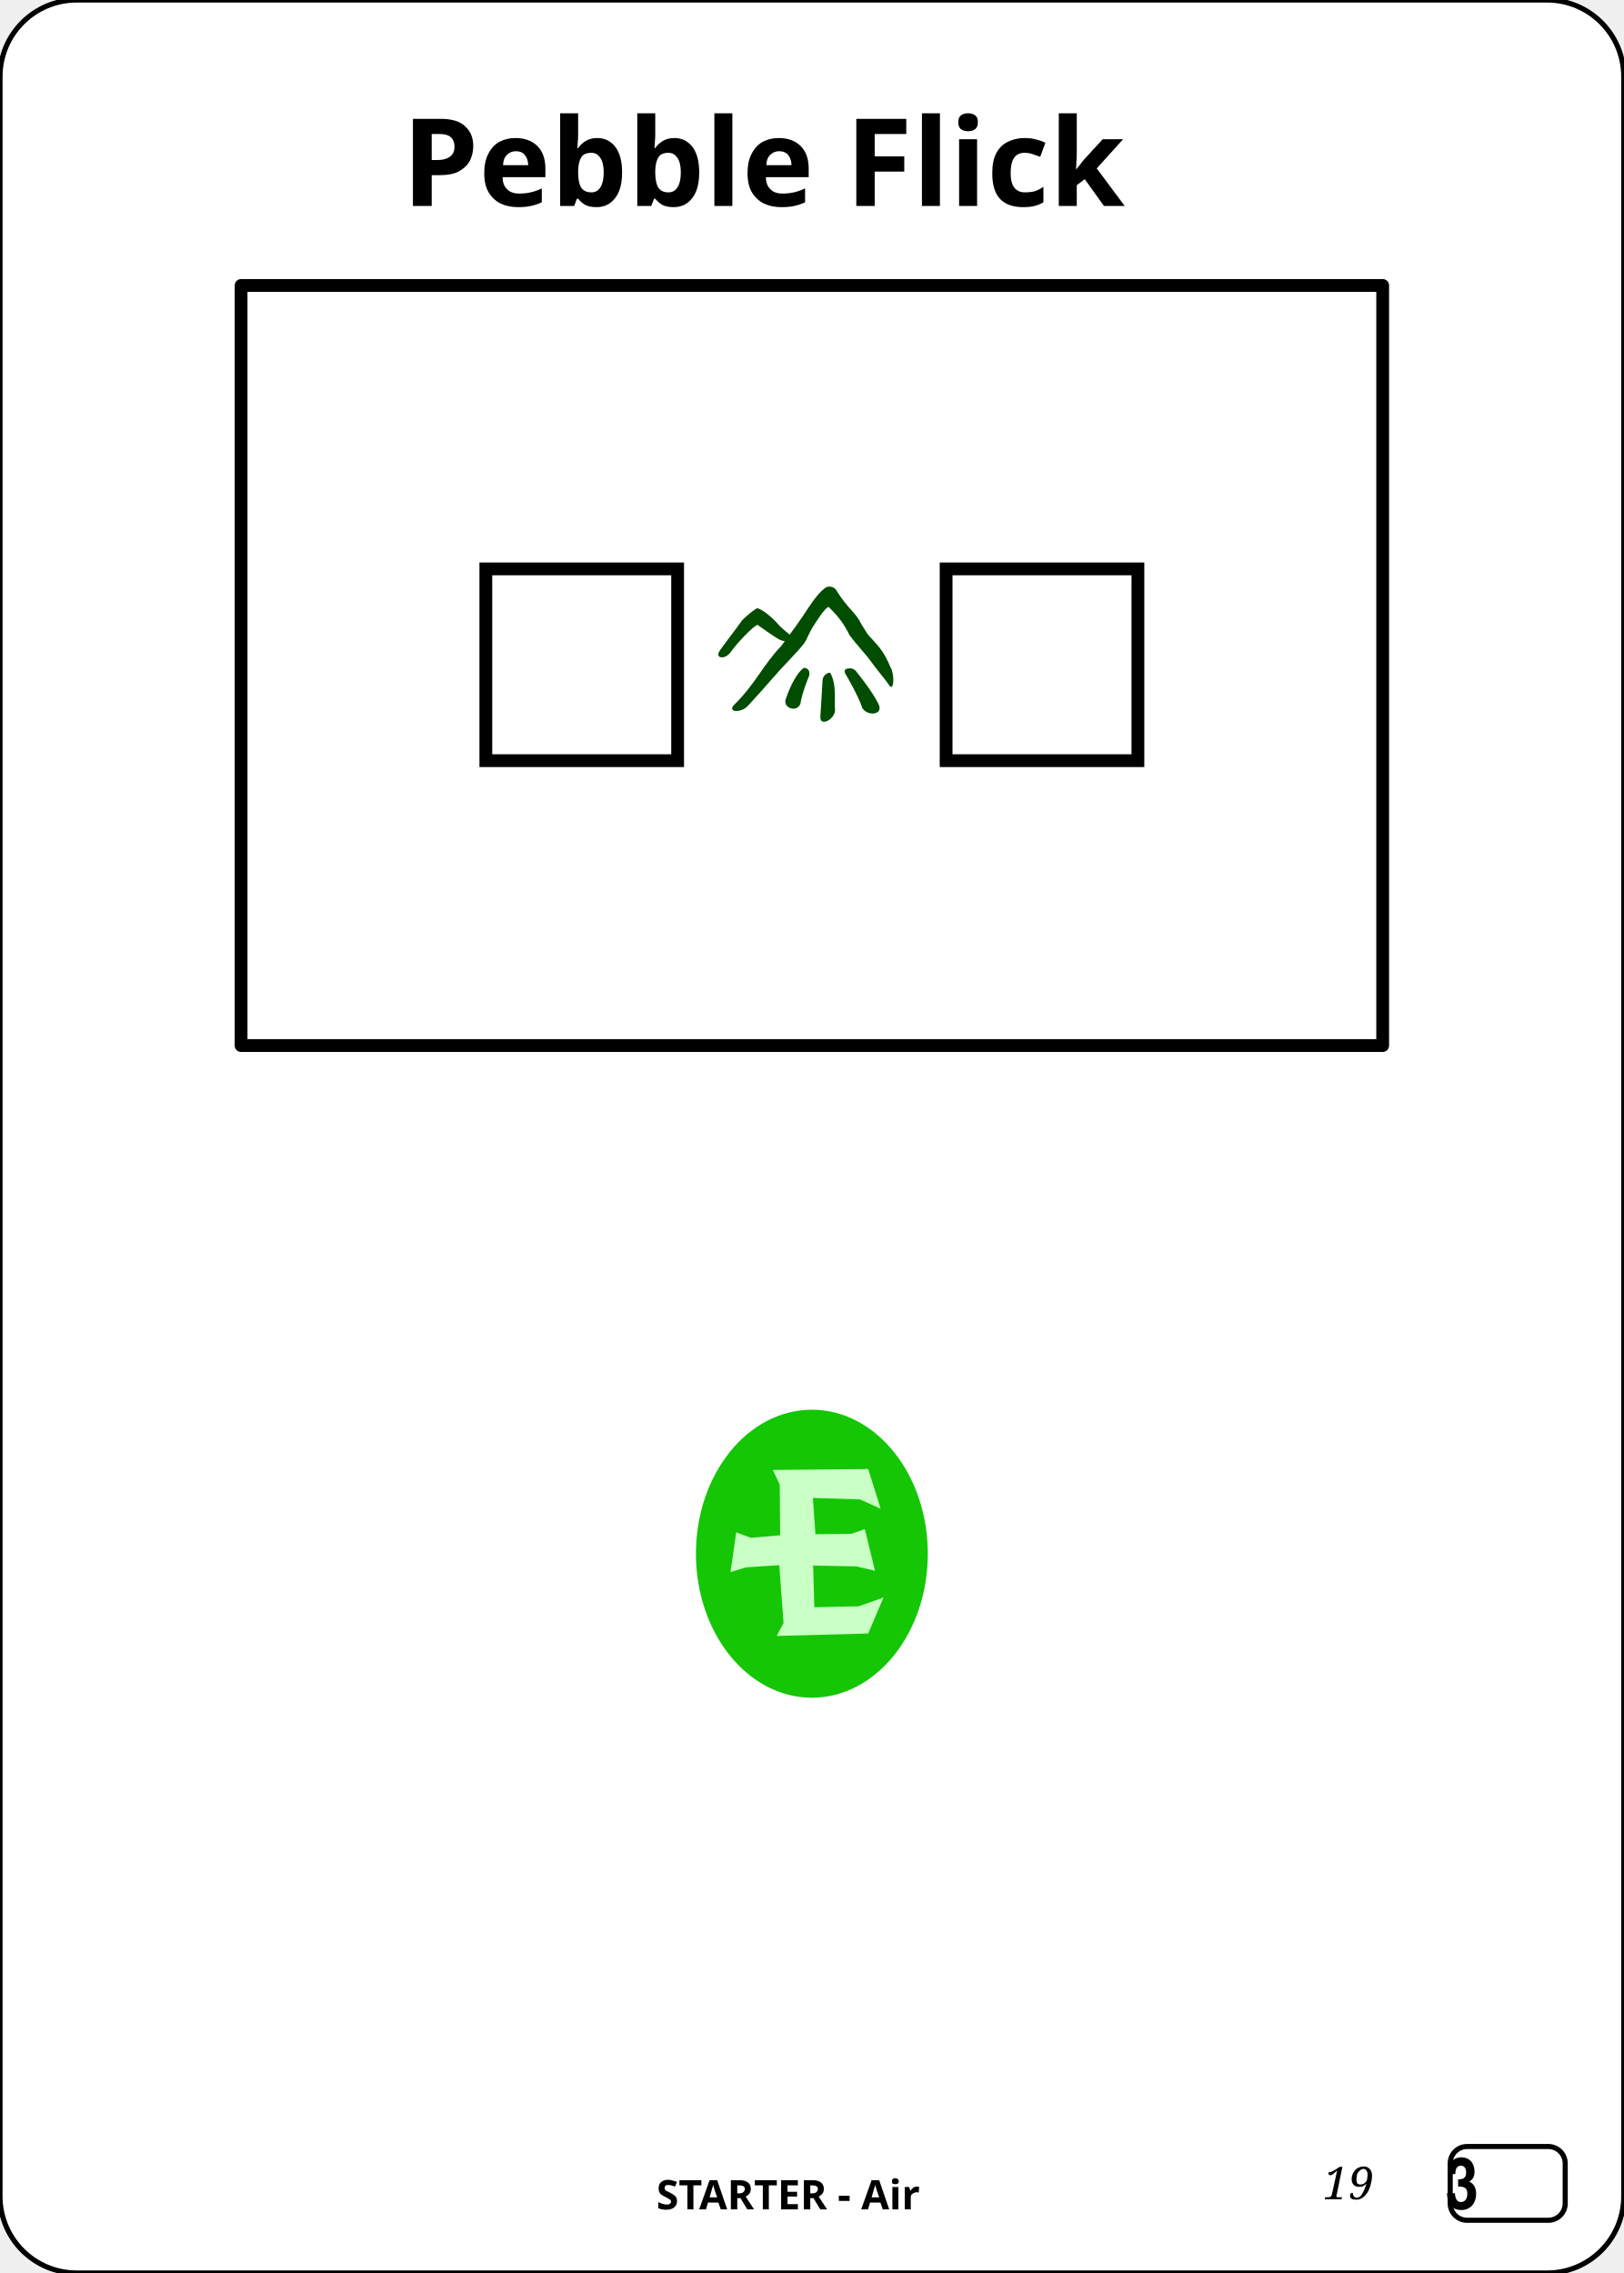
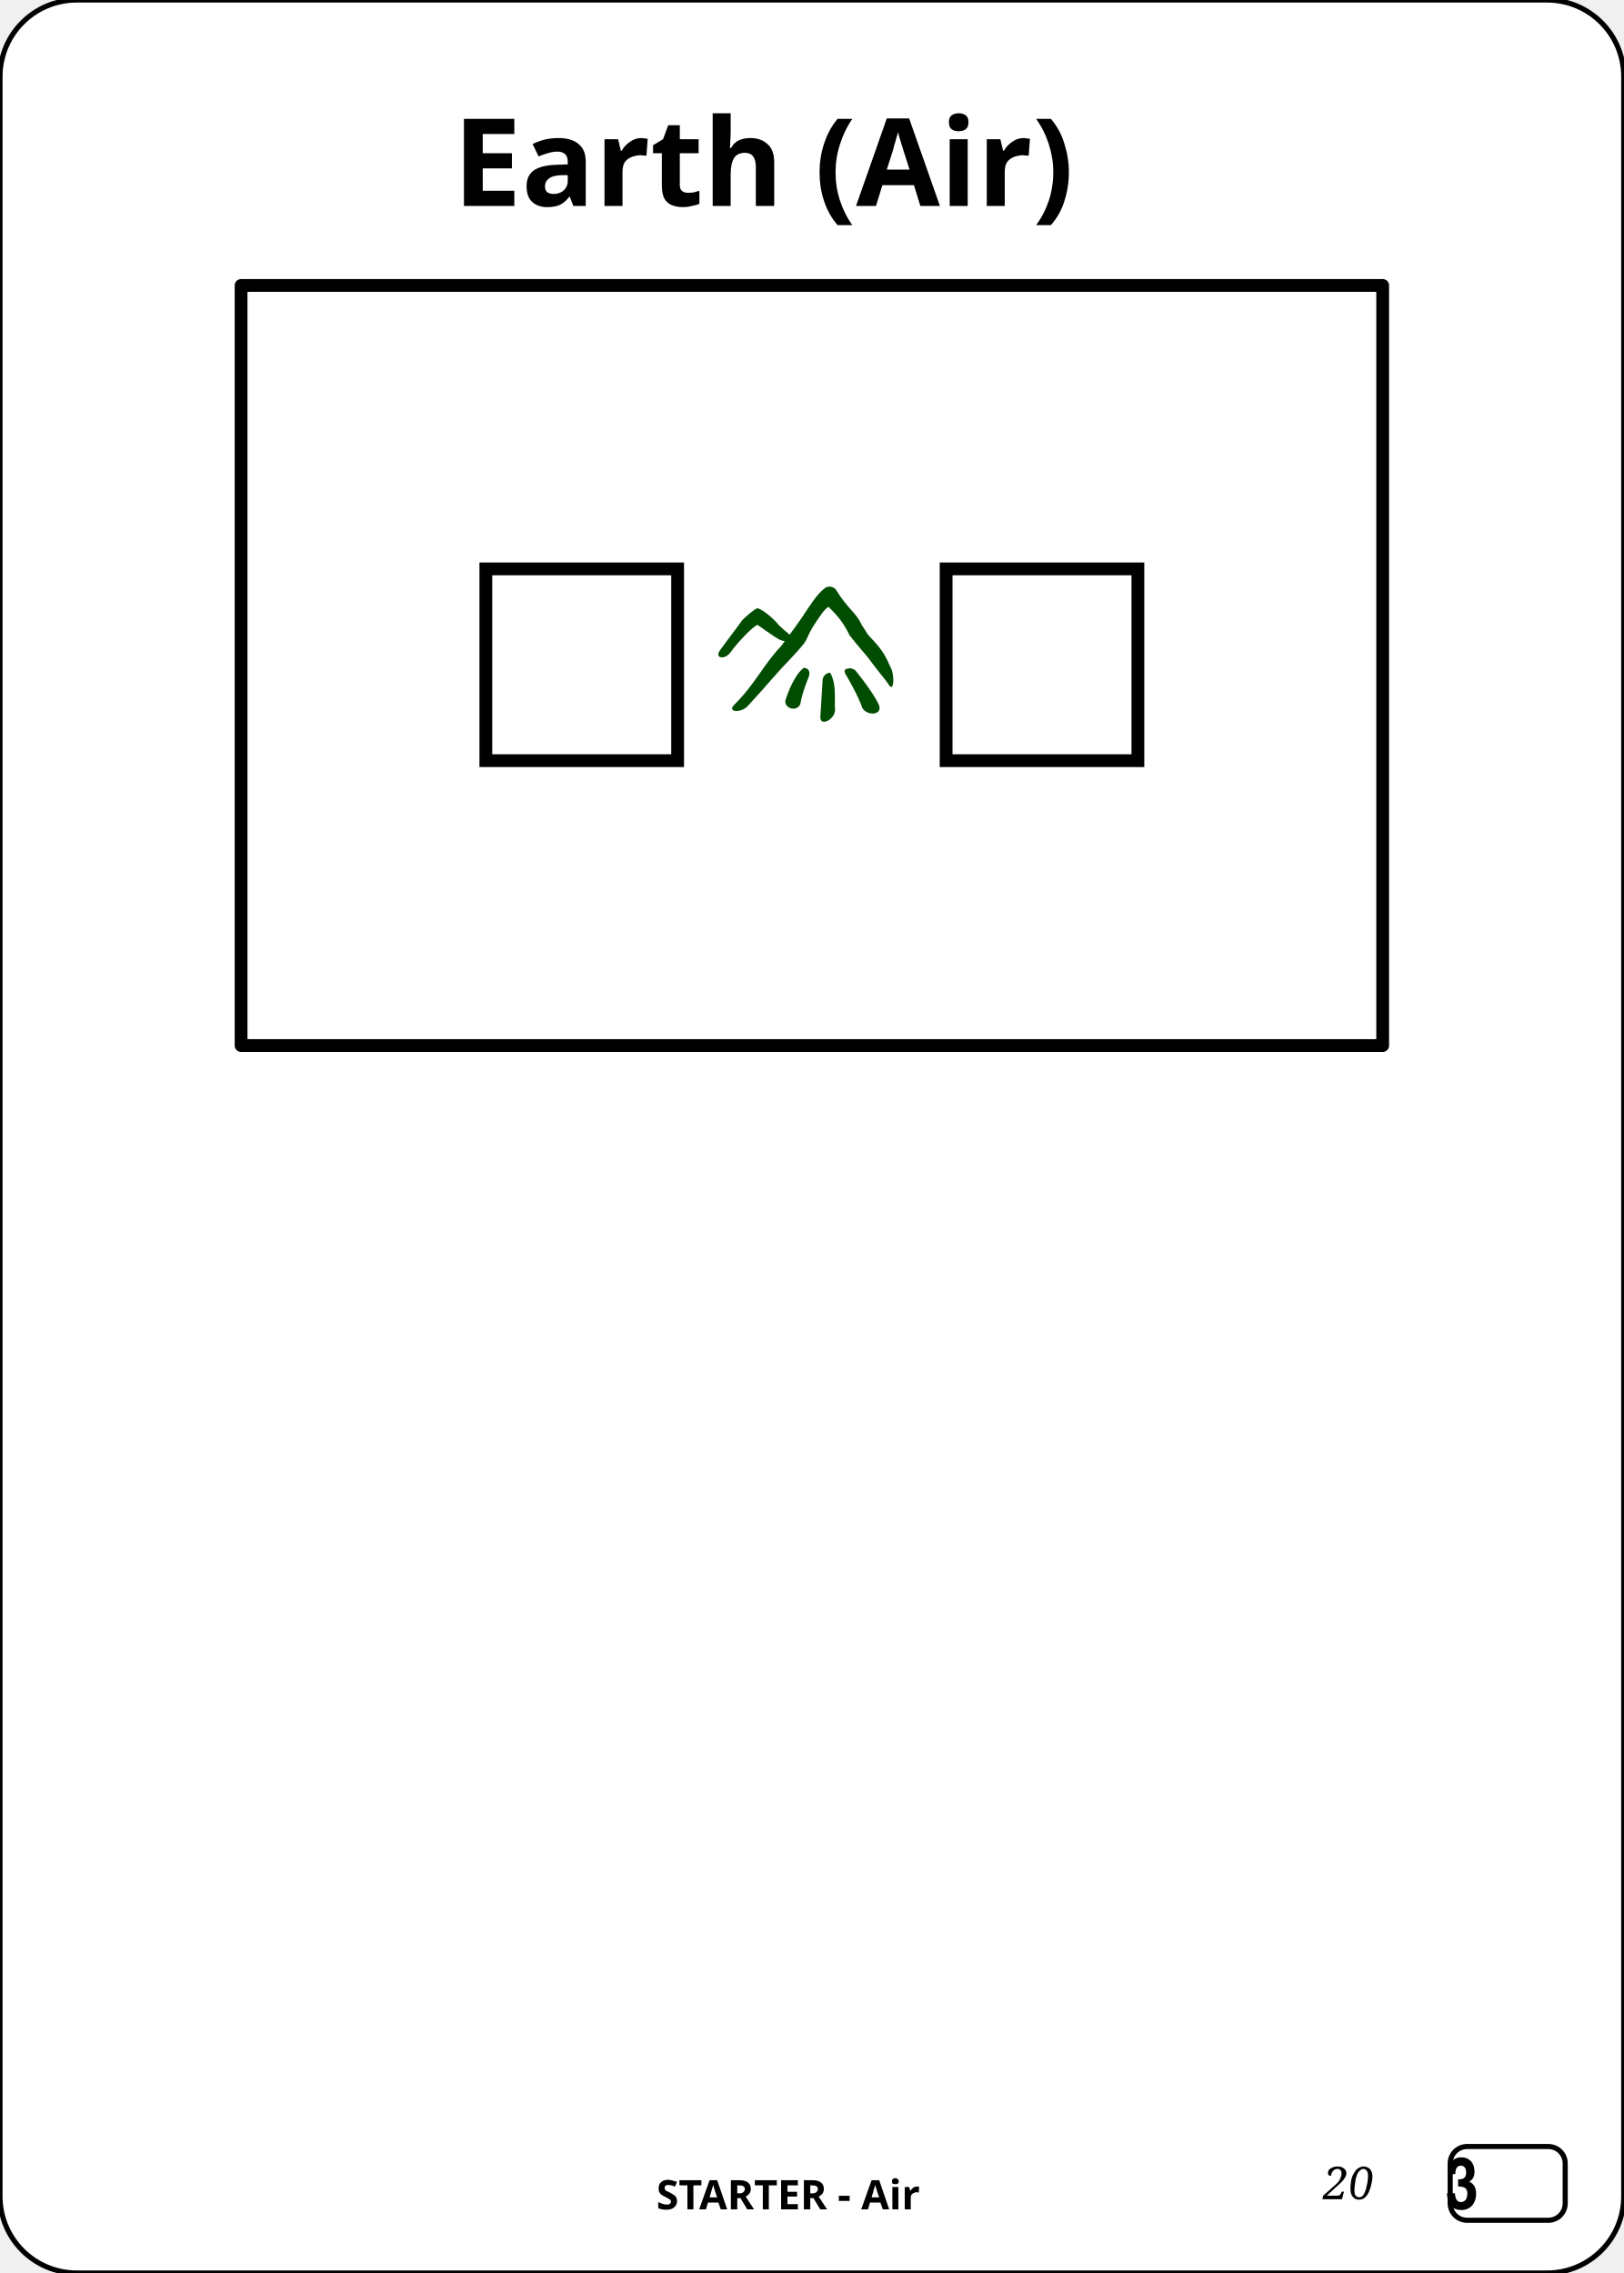
<svg xmlns="http://www.w3.org/2000/svg" xmlns:xlink="http://www.w3.org/1999/xlink" version="1.1" id="svg_root" width="63.5mm" height="88.9mm" viewBox="0 0 63.5 88.9">
  <defs />
  <g id="card00">
-     <rect id="rect1014" x="0" y="0" width="63.5" height="88.9" rx="3" ry="3" style="fill:#ffffff;stroke:none;stroke-width:0" />
+     <rect id="rect1010" x="0" y="0" width="63.5" height="88.9" rx="3" ry="3" style="fill:#ffffff;stroke:none;stroke-width:0" />
    <g id="masters" style="display:none">
      <path style="color:#000000;font-style:normal;font-variant:normal;font-weight:normal;font-stretch:normal;font-size:medium;line-height:normal;font-family:sans-serif;text-indent:0;text-align:start;text-decoration:none;text-decoration-line:none;text-decoration-style:solid;text-decoration-color:#000000;letter-spacing:normal;word-spacing:normal;text-transform:none;writing-mode:lr-tb;direction:ltr;baseline-shift:baseline;text-anchor:start;white-space:normal;clip-rule:nonzero;display:inline;overflow:visible;visibility:visible;opacity:1;isolation:auto;mix-blend-mode:normal;color-interpolation:sRGB;color-interpolation-filters:linearRGB;solid-color:#000000;solid-opacity:1;fill:#303030;fill-opacity:1;fill-rule:evenodd;stroke:none;stroke-width:0.584;stroke-linecap:round;stroke-linejoin:miter;stroke-miterlimit:4;stroke-dasharray:none;stroke-dashoffset:0;stroke-opacity:1;filter:url(#filter9446);color-rendering:auto;image-rendering:auto;shape-rendering:auto;text-rendering:auto;enable-background:accumulate" d="M 4.402,0.447 C 4.111,0.343 3.871,0.322 3.613,0.359 3.161,0.425 2.532,0.561 2.029,0.788 1.486,1.033 1.36,1.219 0.914,1.466 0.499,1.696 0.079,1.855 -0.251,2.205 c -0.165,0.174 -0.02,0.308 0.079,0.277 C 0.371,2.31 0.629,2.096 0.959,1.898 1.262,1.716 1.16,1.918 1.712,1.553 2.196,1.233 2.291,1.181 2.544,1.132 2.684,1.073 2.829,1.013 3.001,0.959 3.403,0.856 3.455,0.885 3.956,0.925 4.367,0.957 4.791,1.108 4.974,1.281 5.181,1.476 5.617,1.509 6.016,2.304 6.18,2.631 6.23,2.968 6.197,3.302 6.233,3.56 6.39,3.657 6.195,4.437 6.051,4.925 5.647,5.383 5.128,5.596 4.521,5.846 3.822,5.889 3.22,5.746 2.641,5.609 2.012,5.118 1.891,4.595 1.773,4.084 1.681,3.64 1.659,3.235 1.706,2.734 2.227,2.744 2.685,2.398 2.999,2.272 3.222,2.063 3.653,2.063 4.022,2.114 4.417,2.334 4.56,2.575 4.867,2.866 5.007,3.242 4.911,3.721 4.926,3.962 4.487,4.365 4.234,4.409 3.917,4.464 3.52,4.218 3.323,4.126 3.136,4.073 3.148,4 3.226,3.728 3.319,3.595 3.496,3.512 3.603,3.446 3.732,3.365 3.742,3.202 3.706,3.071 3.627,2.961 3.55,2.885 3.36,2.943 3.23,2.983 2.99,3.007 2.934,3.059 2.843,3.141 2.594,3.275 2.525,3.37 2.46,3.59 2.593,3.832 2.617,4.021 2.649,4.245 2.779,4.503 3.053,4.631 3.466,4.823 3.978,4.92 4.296,4.905 4.684,4.864 5.446,4.541 5.453,3.775 5.433,3.414 5.228,2.69 4.95,2.214 4.667,1.73 4.267,1.524 3.699,1.527 3.41,1.552 2.991,1.586 2.382,1.934 1.679,2.197 1.57,2.307 1.085,2.835 0.769,3.179 1.045,3.807 1.045,3.807 1.268,4.278 1.16,4.334 1.382,4.882 1.671,5.598 2.317,6.133 3.06,6.292 3.661,6.42 5.078,6.187 5.385,6.117 6.257,5.918 6.545,5.537 6.8,4.543 6.969,3.882 6.84,3.31 6.81,3.081 6.772,2.791 6.664,2.31 6.578,2.095 6.381,1.649 5.742,1.208 5.227,0.767 4.747,0.367 4.855,0.609 4.402,0.447 Z" id="element-air" />
      <path id="element-earth" style="color:#000000;font-style:normal;font-variant:normal;font-weight:normal;font-stretch:normal;font-size:medium;line-height:normal;font-family:sans-serif;text-indent:0;text-align:start;text-decoration:none;text-decoration-line:none;text-decoration-style:solid;text-decoration-color:#000000;letter-spacing:normal;word-spacing:normal;text-transform:none;writing-mode:lr-tb;direction:ltr;baseline-shift:baseline;text-anchor:start;white-space:normal;clip-rule:nonzero;display:inline;overflow:visible;visibility:visible;opacity:1;isolation:auto;mix-blend-mode:normal;color-interpolation:sRGB;color-interpolation-filters:linearRGB;solid-color:#000000;solid-opacity:1;fill:#004c00;fill-opacity:1;fill-rule:nonzero;stroke:none;stroke-width:0.584;stroke-linecap:round;stroke-linejoin:round;stroke-miterlimit:4;stroke-dasharray:none;stroke-dashoffset:0;stroke-opacity:1;color-rendering:auto;image-rendering:auto;shape-rendering:auto;text-rendering:auto;enable-background:accumulate" d="m 4.427,0.693 c -0.068,0.003 -0.132,0.027 -0.183,0.069 C 3.918,1.026 3.661,1.451 3.393,1.854 3.127,2.256 2.62,2.918 2.549,3.018 1.833,3.768 1.553,4.485 0.701,5.328 0.438,5.613 0.982,5.645 1.246,5.36 2.091,4.446 2.306,4.142 2.965,3.461 2.975,3.45 3.316,3.09 3.454,2.903 3.576,2.732 3.607,2.539 3.864,2.151 4.039,1.888 4.242,1.564 4.403,1.484 4.611,1.699 4.936,1.99 5.227,2.6 5.472,2.925 5.908,3.411 5.98,3.512 6.203,3.833 6.694,4.418 6.74,4.502 6.922,4.838 7,4.355 6.876,3.952 6.78,3.775 6.711,3.527 6.486,3.204 6.262,2.882 5.978,2.633 5.92,2.535 L 5.687,2.168 C 5.486,1.719 5.143,1.551 4.704,0.834 4.647,0.742 4.54,0.688 4.427,0.693 Z M 1.631,1.538 C 1.532,1.54 1.066,1.95 1.011,2.027 0.701,2.463 0.497,2.709 0.155,3.187 -0.069,3.501 0.347,3.572 0.571,3.259 0.832,2.894 1.435,2.252 1.626,2.189 c 0,0 0.628,0.453 0.836,0.565 C 2.813,2.944 3.217,2.746 2.864,2.56 2.911,2.585 2.559,2.323 2.418,2.151 2.219,1.919 1.873,1.623 1.631,1.538 Z m 3.59,2.352 c -0.229,0.011 -0.233,0.112 -0.113,0.295 0,0 0.457,0.774 0.616,1.258 C 5.926,5.776 6.564,5.718 6.358,5.289 6.113,4.778 5.498,4.03 5.498,4.03 5.441,3.938 5.334,3.884 5.22,3.889 Z M 4.465,4.06 C 4.299,4.062 4.165,4.217 4.168,4.373 L 4.081,5.802 C 4.075,6.183 4.663,5.887 4.657,5.506 4.617,5.197 4.739,4.539 4.465,4.06 Z M 3.438,3.87 C 3.2,4.021 2.914,4.532 2.733,5.085 2.593,5.438 3.16,5.634 3.3,5.281 3.372,4.824 3.621,4.24 3.621,4.24 3.696,4.06 3.645,3.877 3.438,3.87 Z" />
      <path style="color:#000000;font-style:normal;font-variant:normal;font-weight:normal;font-stretch:normal;font-size:medium;line-height:normal;font-family:sans-serif;text-indent:0;text-align:start;text-decoration:none;text-decoration-line:none;text-decoration-style:solid;text-decoration-color:#000000;letter-spacing:normal;word-spacing:normal;text-transform:none;writing-mode:lr-tb;direction:ltr;baseline-shift:baseline;text-anchor:start;white-space:normal;clip-rule:nonzero;display:inline;overflow:visible;visibility:visible;opacity:1;isolation:auto;mix-blend-mode:normal;color-interpolation:sRGB;color-interpolation-filters:linearRGB;solid-color:#000000;solid-opacity:1;fill:#860000;fill-opacity:0.975;fill-rule:evenodd;stroke:none;stroke-width:0.584;stroke-linecap:round;stroke-linejoin:miter;stroke-miterlimit:4;stroke-dasharray:none;stroke-dashoffset:0;stroke-opacity:1;filter:url(#filter9446);color-rendering:auto;image-rendering:auto;shape-rendering:auto;text-rendering:auto;enable-background:accumulate" d="m 2.571,-0.179 c -0.086,0.087 0.01,0.269 0.01,0.269 0,0 0.074,0.298 0.102,0.57 0.028,0.273 -0.005,0.5 -0.023,0.661 -0.029,0.259 -0.262,0.749 -0.441,1.021 -0.179,0.273 -0.295,0.549 -0.309,0.887 -0.003,0.069 0.023,0.202 0.034,0.268 -0.202,0.221 -0.421,0.33 -0.628,0.388 -0.278,0.078 -0.712,0.29 -1.087,0.635 -0.299,0.276 -0.418,0.531 -0.518,0.886 -0.1,0.355 -0.163,0.647 -0.126,0.907 0,0 0.004,0.305 0.105,0.393 0.137,0.027 0.343,-0.12 0.343,-0.12 0.426,-0.302 0.817,-0.587 1.151,-0.688 0.364,-0.111 0.748,-0.075 0.998,3.781e-4 0.327,0.099 0.682,0.055 1.025,-0.02 0.236,-0.051 0.395,-0.169 0.568,-0.319 0.232,0.177 0.373,0.211 0.538,0.336 0.203,0.154 0.438,0.297 0.798,0.391 0.377,0.098 0.808,0.106 1.208,0.054 0.4,-0.052 0.766,-0.15 1.026,-0.373 0,0 0.223,-0.155 0.202,-0.243 -0.05,-0.08 -0.272,-0.166 -0.272,-0.166 0,0 -0.246,-0.095 -0.523,-0.247 C 6.476,5.16 6.262,4.893 6.077,4.729 5.857,4.535 5.799,4.275 5.703,4.011 5.607,3.748 5.488,3.411 5.119,3.171 4.942,3.055 4.77,2.957 4.585,2.89 4.541,2.702 4.544,2.526 4.567,2.333 4.64,1.98 4.529,1.506 4.396,1.167 4.257,0.808 3.968,0.623 3.781,0.427 3.581,0.219 3.302,-0.008 3.019,-0.113 c 0,0 -0.175,-0.073 -0.448,-0.066 z m 0.601,0.735 c 0.067,0.052 0.27,0.181 0.371,0.281 0.236,0.234 0.434,0.568 0.476,0.817 0.04,0.242 -0.007,0.456 -0.035,0.683 -0.018,0.146 0.002,0.308 0.062,0.462 -0.048,0.003 -0.167,0.006 -0.217,0.014 -0.165,0.022 -0.339,0.067 -0.526,0.133 -0.388,0.127 -0.089,0.205 0.304,0.167 0.306,-0.016 0.594,0.137 0.783,0.221 0.155,0.069 0.407,0.242 0.484,0.368 0.149,0.245 0.348,0.544 0.377,0.678 0.052,0.242 0.148,0.475 0.423,0.797 0.248,0.291 0.565,0.389 0.869,0.558 C 6.517,5.818 6.271,5.886 6.194,5.897 5.866,5.94 5.513,5.868 5.273,5.744 5.012,5.61 4.836,5.61 4.616,5.471 4.472,5.38 4.276,5.316 4.175,5.126 4.308,4.835 4.452,4.57 4.505,4.286 4.589,3.906 4.193,4.28 4.022,4.57 3.841,4.954 3.547,5.248 3.105,5.395 2.819,5.49 2.574,5.401 2.308,5.347 2.042,5.294 1.671,5.234 1.189,5.381 0.858,5.482 0.423,5.598 0.109,5.945 0.074,5.765 0.166,5.582 0.195,5.495 0.29,5.208 0.564,4.918 0.745,4.751 1.021,4.497 1.365,4.421 1.651,4.341 1.862,4.282 1.952,4.287 2.172,4.105 2.333,4.365 2.56,4.579 2.83,4.752 3.162,4.966 3.084,4.606 2.765,4.259 2.556,4.032 2.481,3.834 2.451,3.341 2.436,3.089 2.561,2.814 2.733,2.553 2.955,2.245 3.143,1.974 3.19,1.551 3.218,1.217 3.244,0.786 3.172,0.556 Z" id="element-fire" />
      <path id="element-water" style="color:#000000;font-style:normal;font-variant:normal;font-weight:normal;font-stretch:normal;font-size:medium;line-height:normal;font-family:sans-serif;text-indent:0;text-align:start;text-decoration:none;text-decoration-line:none;text-decoration-style:solid;text-decoration-color:#000000;letter-spacing:normal;word-spacing:normal;text-transform:none;writing-mode:lr-tb;direction:ltr;baseline-shift:baseline;text-anchor:start;white-space:normal;clip-rule:nonzero;display:inline;overflow:visible;visibility:visible;opacity:1;isolation:auto;mix-blend-mode:normal;color-interpolation:sRGB;color-interpolation-filters:linearRGB;solid-color:#000000;solid-opacity:1;fill:#00007e;fill-opacity:1;fill-rule:evenodd;stroke:none;stroke-width:0.584;stroke-linecap:round;stroke-linejoin:miter;stroke-miterlimit:4;stroke-dasharray:none;stroke-dashoffset:0;stroke-opacity:1;color-rendering:auto;image-rendering:auto;shape-rendering:auto;text-rendering:auto;enable-background:accumulate" d="M 7.007,4.184 C 6.697,4.216 6.261,4.529 5.944,4.546 5.354,4.626 4.606,4.434 4.015,4.417 3.015,4.392 2.458,4.839 1.531,5.142 1.296,5.258 1.538,5.416 1.8,5.451 2.015,5.469 2.359,5.338 2.563,5.292 3.117,5.108 3.607,4.962 4.199,5.038 4.981,5.175 5.485,5.242 6.252,5.121 6.502,5.049 6.742,4.801 6.968,4.684 7.171,4.518 7.277,4.176 7.007,4.184 Z M 6.506,2.801 C 6.086,2.791 6.034,3.038 5.447,3.047 4.73,3.103 4.254,2.925 3.541,2.886 2.598,2.801 1.565,3.334 0.705,3.565 0.478,3.694 0.722,3.97 0.986,3.992 1.222,3.991 1.299,4.044 1.528,4.002 2.239,3.789 2.695,3.252 3.431,3.338 4.173,3.406 5.174,3.724 5.917,3.572 6.153,3.478 6.366,3.341 6.534,3.168 6.654,2.987 6.734,2.795 6.506,2.801 Z M 5.427,1.22 C 5.224,1.251 5.001,1.409 4.805,1.466 4.201,1.707 3.589,1.676 2.95,1.534 2.665,1.486 2.234,1.384 1.951,1.334 1.165,1.27 0.54,1.658 -0.063,2.088 -0.256,2.258 -0.066,2.453 0.197,2.422 0.502,2.338 0.878,2.295 1.178,2.121 1.557,1.946 2.114,1.859 2.526,2.017 3.227,2.213 3.866,2.292 4.587,2.118 5.009,2.028 5.277,1.855 5.614,1.595 5.782,1.418 5.68,1.201 5.427,1.22 Z" />
      <g id="a-master" style="display:inline">
        <path style="display:inline;fill:#08e0b8;fill-opacity:1;fill-rule:evenodd;stroke-width:0.265" id="path32-4" d="m -292.057,84.746 -16.205,9.356 -16.205,-9.356 0,-18.712 16.205,-9.356 16.205,9.356 z" transform="matrix(0,0.3175,-0.3175,0,55.68632,158.6405)" />
        <path id="path12743x" style="fill:#d1fdf5;fill-opacity:1;stroke:none;stroke-width:1.578;stroke-linecap:round;stroke-linejoin:round;stroke-dasharray:none;stroke-dashoffset:0;stroke-opacity:0.791" d="m 28.474,57.348 -0.113,1.067 0.694,-0.114 1.561,0.035 -1.893,4.856 -0.405,0.518 1.52,0.137 0.112,-0.438 0.477,-0.953 2.523,-0.031 0.441,0.838 -0.069,0.508 1.852,-0.067 -0.292,-0.455 -1.887,-4.908 1.353,0.069 0.607,0.237 0.322,-1.393 -0.659,0.15 -5.519,-0.032 z m 3.315,1.576 0.89,2.337 -1.835,0.015 z" />
      </g>
      <g id="c-master" style="display:inline">
        <circle style="fill:#c9bb04;fill-opacity:1;stroke:none;stroke-width:0.3;stroke-dasharray:0.3, 0.3" id="path33" cx="31.75" cy="60.768" r="5.473" />
        <path id="path12967x" style="fill:#fef9b7;fill-opacity:1;stroke:none;stroke-width:1.555;stroke-linecap:round;stroke-linejoin:round;stroke-dasharray:none;stroke-dashoffset:0;stroke-opacity:0.791" d="m 32.627,57.05 c -0.384,-0.036 -1.079,-0.036 -1.391,0.087 -0.28,0.111 -1.134,0.528 -1.377,0.713 -0.28,0.213 -0.791,0.808 -0.892,1.006 -0.243,0.477 -0.53,1.486 -0.56,1.898 -0.039,0.536 0.356,1.77 0.581,1.96 0.312,0.264 1.397,0.969 1.742,1.016 0.452,0.062 2.049,0.121 2.793,-0.133 0.259,-0.089 1.088,-1.065 1.088,-1.065 0,0 -1.702,0.336 -2.255,0.295 -0.37,-0.028 -1.189,-0.205 -1.409,-0.3 -0.384,-0.166 -0.885,-0.802 -0.932,-1.257 -0.049,-0.48 -0.122,-1.401 0.053,-1.691 0.227,-0.376 0.806,-1.196 1.291,-1.377 0.275,-0.103 1.207,-0.473 2.067,-0.624 0.433,-0.076 0.789,-0.38 0.789,-0.38 z m 0.54,1.569 -1.65,2.492 3.222,0.178 z m -0.075,1.355 0.445,0.601 -0.835,-0.037 z" />
      </g>
      <g id="e-master" style="display:inline">
        <ellipse style="fill:#14c604;fill-opacity:1;stroke:none;stroke-width:0.3;stroke-dasharray:0.3, 0.3" id="path43" cx="31.75" cy="60.768" rx="4.534" ry="5.632" />
        <path style="fill:#c9fec5;fill-opacity:1;stroke:none;stroke-width:1.695;stroke-linecap:round;stroke-linejoin:round;stroke-dasharray:none;stroke-dashoffset:0;stroke-opacity:0.791" d="m 30.224,57.492 3.729,-0.037 0.486,1.553 -0.807,-0.364 -1.841,-0.056 0.098,1.418 1.416,-0.018 0.517,-0.182 0.397,1.63 -0.725,-0.172 -1.694,-0.033 0.046,1.629 1.734,-0.036 0.971,-0.341 -0.598,1.405 -3.579,0.097 0.268,-0.51 -0.167,-2.259 -1.297,0.085 -0.61,0.184 0.224,-1.553 0.573,0.214 1.145,-0.1 -0.017,-1.978 z" id="path12741x" />
      </g>
      <g id="f-master" style="display:inline">
        <use x="0" y="0" xlink:href="#g41" id="use41" transform="matrix(1.2,0,0,1.2,102.0932,-15.02783)" style="display:inline" />
        <path id="path12748x" style="fill:#fed4c9;fill-opacity:1;stroke:none;stroke-width:1.499;stroke-linecap:round;stroke-linejoin:round;stroke-dasharray:none;stroke-dashoffset:0;stroke-opacity:0.791" d="m 34,57.495 -3.7,0.033 0.323,0.369 0.126,1.777 -1.019,0.096 -0.449,-0.191 -0.203,1.219 0.63,-0.231 1.143,-0.072 0.063,1.079 c 0,0 -0.289,0.046 -0.586,0.338 -0.23,0.227 -0.408,0.45 -0.473,0.694 -0.095,0.356 -0.03,0.651 0.062,0.853 0.152,0.334 0.229,0.488 0.396,0.607 0.229,0.164 0.507,0.375 0.923,0.398 0.255,0.014 0.589,0.016 0.942,-0.154 0.243,-0.117 0.451,-0.334 0.602,-0.604 0.132,-0.237 0.133,-0.561 0.13,-0.952 -0.002,-0.328 -0.201,-0.606 -0.445,-0.837 -0.17,-0.161 -0.621,-0.334 -0.621,-0.334 l -0.015,-1.143 1.159,-0.048 0.57,0.145 0.157,-1.225 -0.626,0.274 -1.264,0.058 -0.076,-1.22 1.818,-0.053 0.704,0.341 z m -2.123,5.103 c 0.133,0.176 0.231,0.435 0.05,0.658 -0.172,0.211 -0.394,0.306 -0.64,0.249 -0.237,-0.054 -0.431,-0.109 -0.487,-0.345 -0.054,-0.227 -0.049,-0.383 0.066,-0.587 0.122,-0.215 0.338,-0.208 0.515,-0.213 0.228,-0.007 0.343,0.035 0.496,0.238 z" />
      </g>
      <g id="g-master" style="display:inline">
        <path id="rect33-87" style="display:inline;fill:#04b1ab;fill-opacity:1;stroke:none;stroke-width:0.3;stroke-dasharray:0.3, 0.3" d="m 29.146,55.308 -1.586,1.586 v 7.748 l 1.586,1.586 h 5.208 l 1.586,-1.586 v -7.748 l -1.586,-1.586 z" />
        <path style="fill:#d2fefc;fill-opacity:1;stroke:none;stroke-width:1.555;stroke-linecap:round;stroke-linejoin:round;stroke-dasharray:none;stroke-dashoffset:0;stroke-opacity:0.791" d="m 33.39,58.422 -0.174,-1.285 c 0,0 -1.454,-0.18 -2.118,0.1 -0.577,0.243 -1.11,0.632 -1.517,1.108 -0.435,0.507 -0.628,0.74 -0.73,1.4 -0.074,0.485 -0.13,1.107 0.089,1.545 0.219,0.439 0.485,0.766 0.887,1.048 0.394,0.275 0.999,0.232 1.478,0.254 0.288,0.014 1.005,-0.151 1.005,-0.151 l -0.043,0.653 -1.287,0.102 -0.15,0.89 1.398,-0.087 -0.122,0.839 1.223,-0.009 0.122,-0.893 1.276,-0.083 0.124,-0.838 -1.39,0.066 c 0,0 0.073,-0.825 0.091,-1.247 0.016,-0.376 0.003,-1.238 0.003,-1.238 l 1.039,-0.017 0.097,-0.748 -1.147,0.035 -0.004,-0.609 -0.914,0.047 -0.045,0.522 -0.782,0.075 -0.149,0.783 0.875,-0.047 -0.082,0.89 c 0,0 -0.82,0.108 -1.219,0.088 -0.523,-0.026 -1.162,-0.404 -1.272,-1.138 -0.088,-0.584 0.416,-1.359 0.853,-1.757 0.448,-0.408 1.172,-0.66 1.776,-0.549 0.267,0.049 0.811,0.254 0.811,0.254 z" id="path12894x" />
      </g>
      <g id="w-master" style="display:inline">
        <path id="path42" style="fill:#2000c1;fill-opacity:1;fill-rule:evenodd;stroke-width:0.133" d="m 26.762,55.648 -0.824,1.428 5.096,8.825 h 1.648 l 5.096,-8.825 -0.825,-1.428 z" />
        <path style="fill:#d3cbff;fill-opacity:1;stroke:none;stroke-width:1.585;stroke-linecap:round;stroke-linejoin:round;stroke-dasharray:none;stroke-dashoffset:0;stroke-opacity:0.791" d="m 27.805,57.038 0.354,0.4 3.134,6.028 1.555,-0.019 2.264,-5.759 0.386,-0.655 -1.735,-0.051 0.084,0.493 -1.732,4.453 -0.659,-1.121 1.002,-3.275 0.465,-0.494 -1.906,0.039 0.082,0.43 -0.485,2.201 -1.082,-2.227 0.055,-0.433 z" id="path12957x" />
      </g>
      <g id="y-master" style="display:inline">
        <path style="display:inline;fill:#b500a6;fill-opacity:1;fill-rule:evenodd;stroke-width:0.265" id="path36-4" d="m -148.953,83.866 19.216,13.961 -7.34,22.59 -23.752,0 -7.34,-22.59 z" transform="matrix(-0.2922684,0,0,-0.2922684,-11.78439,90.76079)" />
        <path style="fill:#ffc8fa;fill-opacity:1;stroke:none;stroke-width:1.599;stroke-linecap:round;stroke-linejoin:round;stroke-dasharray:none;stroke-dashoffset:0;stroke-opacity:0.791" d="m 28.446,57.406 1.484,0.016 1.392,1.76 -0.105,-1.283 -0.29,-0.553 1.721,0.053 -0.338,0.605 -0.007,1.218 1.531,-1.11 -0.349,-0.511 1.871,-0.132 -0.624,1.977 -0.318,-0.479 -2.079,1.743 -0.008,2.395 0.216,0.648 -1.554,-0.045 0.234,-0.776 -0.006,-2.12 -2.239,-2.907 z" id="path12896x" />
      </g>
      <g id="sym-master-extra">
        <g id="g41" style="display:inline" transform="translate(15.55363,13.71286)">
          <use x="0" y="0" xlink:href="#rect35-7" id="use38" transform="matrix(-1,0,0,1,-148.346,2.0666667e-7)" />
          <use x="0" y="0" xlink:href="#rect35-7" id="use39" transform="rotate(180,-74.17299,49.44995)" />
          <path id="rect35-7" style="display:inline;fill:#e33505;fill-opacity:1;stroke-width:0.223;stroke-dasharray:0.223, 0.223" d="m -74.173,44.212 v 5.237 h 4.174 c -1.042,-1.895 -2.319,-3.69 -4.174,-5.237 z" />
          <use x="0" y="0" xlink:href="#rect35-7" id="use40" transform="matrix(1,0,0,-1,-3e-8,98.89991)" />
        </g>
      </g>
    </g>
    <rect id="card-border" x="0" y="0" width="63.5" height="88.9" rx="3" ry="3" style="display:inline;fill:none;fill-opacity:1;stroke:#000000;stroke-width:0.2;stroke-miterlimit:4;stroke-dasharray:none;stroke-opacity:1" />
    <text id="spell-title" xml:space="preserve" style="font-style:normal;font-variant:normal;font-weight:bold;font-stretch:normal;font-size:3.175px;line-height:125%;font-family:Lato;-inkscape-font-specification:'Lato Bold';text-align:center;letter-spacing:0px;word-spacing:0px;text-anchor:middle;display:inline;fill:#000000;fill-opacity:1;stroke:none;stroke-width:0.265" x="31.785" y="8.054">
-       <tspan x="31.785" y="8.054" style="font-style:normal;font-variant:normal;font-weight:bold;font-stretch:normal;font-size:4.763px;font-family:CCTreasureTrove;-inkscape-font-specification:'CCTreasureTrove Bold';fill:#000000;fill-opacity:1;stroke-width:0.265" id="tspan64-5">Pebble Flick</tspan>
+       <tspan x="31.785" y="8.054" style="font-style:normal;font-variant:normal;font-weight:bold;font-stretch:normal;font-size:4.763px;font-family:CCTreasureTrove;-inkscape-font-specification:'CCTreasureTrove Bold';fill:#000000;fill-opacity:1;stroke-width:0.265" id="tspan64-5">Earth (Air)</tspan>
    </text>
    <text id="starter-info" xml:space="preserve" style="font-style:normal;font-variant:normal;font-weight:bold;font-stretch:normal;font-size:1.587px;line-height:125%;font-family:Lato;-inkscape-font-specification:'Lato Bold';text-align:center;letter-spacing:0px;word-spacing:0px;text-anchor:middle;display:inline;fill:#000000;fill-opacity:1;stroke:none;stroke-width:0.265" x="31.785" y="86.413">
      <tspan x="31.785" y="86.413" style="font-style:normal;font-variant:normal;font-weight:bold;font-stretch:normal;font-size:1.587px;font-family:CCTreasureTrove;-inkscape-font-specification:'CCTreasureTrove Bold';fill:#000000;fill-opacity:1;stroke-width:0.265" id="tspan7315">STARTER - Air</tspan>
    </text>
    <text id="rev-id" xml:space="preserve" style="font-style:normal;font-weight:normal;font-size:1.764px;line-height:125%;font-family:Georgia;text-align:end;letter-spacing:0px;word-spacing:0px;text-anchor:end;display:inline;fill:#000000;fill-opacity:1;stroke:none;stroke-width:0.265" x="57.138" y="86.014">
-       <tspan x="56.012" y="86.014" style="font-style:italic;font-variant:normal;font-weight:normal;font-stretch:normal;font-size:1.764px;font-family:Georgia;text-align:end;text-anchor:end;fill:#000000;fill-opacity:1;stroke-width:0.265" id="tspan71">19</tspan>
+       <tspan x="56.012" y="86.014" style="font-style:italic;font-variant:normal;font-weight:normal;font-stretch:normal;font-size:1.764px;font-family:Georgia;text-align:end;text-anchor:end;fill:#000000;fill-opacity:1;stroke-width:0.265" id="tspan71">20</tspan>
    </text>
    <text xml:space="preserve" style="font-size:2.822px;line-height:1.25;font-family:'Fira Sans';-inkscape-font-specification:'Fira Sans';display:inline;stroke-width:0.265" x="59.001" y="86.39" id="spell-id">
      <tspan id="tspan3892" style="font-style:normal;font-variant:normal;font-weight:bold;font-stretch:condensed;font-size:2.822px;font-family:'Arial Narrow';-inkscape-font-specification:'Arial Narrow Bold Condensed';text-align:center;text-anchor:middle;stroke-width:0.265" x="59.001" y="86.39">3</tspan>
    </text>
    <rect style="display:inline;fill:none;fill-opacity:0.458;stroke:#000000;stroke-width:0.2;stroke-linecap:round;stroke-linejoin:round;stroke-dasharray:none;stroke-opacity:1" id="spell-id-border" width="4.498" height="2.885" x="56.713" y="83.953" ry="0.662" />
    <rect style="display:inline;fill:none;stroke:#000000;stroke-width:0.5;stroke-linecap:round;stroke-linejoin:round;stroke-dasharray:none;stroke-opacity:1" id="spell-pattern-border" width="44.645" height="29.728" x="9.428" y="11.165" />
    <flowRoot transform="matrix(0.2645833,0,0,0.2645833,1.794193,3.940711)" xml:space="preserve" id="spell-description" style="font-style:normal;font-weight:normal;font-size:10.667px;line-height:125%;font-family:sans-serif;letter-spacing:0px;word-spacing:0px;display:none;fill:#000000;fill-opacity:1;stroke:none;stroke-width:1px;stroke-linecap:butt;stroke-linejoin:miter;stroke-opacity:1">
      <flowRegion id="flowRegion4270">
        <rect x="28.8" y="146" width="171.755" height="163.491" id="rect88" />
      </flowRegion>
      <flowPara id="flowPara91" style="font-style:normal;font-variant:normal;font-weight:normal;font-stretch:normal;font-size:10.667px;font-family:'Slabo 27px';-inkscape-font-specification:'Slabo 27px, '">Spell Description</flowPara>
    </flowRoot>
-     <use id="use1015" xlink:href="#e-master" width="100%" height="100%" x="0" y="0" />
-     <rect id="rect1016" x="19.0" y="22.25" width="7.5" height="7.5" style="fill:none;stroke:#000000;stroke-width:0.5;stroke-linecap:round;stroke-miterlimit:2" />
-     <use id="use1017" xlink:href="#element-earth" width="100%" height="100%" x="28.0" y="22.25" />
-     <rect id="rect1018" x="37.0" y="22.25" width="7.5" height="7.5" style="fill:none;stroke:#000000;stroke-width:0.5;stroke-linecap:round;stroke-miterlimit:2" />
+     <rect id="rect1011" x="19.0" y="22.25" width="7.5" height="7.5" style="fill:none;stroke:#000000;stroke-width:0.5;stroke-linecap:round;stroke-miterlimit:2" />
+     <use id="use1012" xlink:href="#element-earth" width="100%" height="100%" x="28.0" y="22.25" />
+     <rect id="rect1013" x="37.0" y="22.25" width="7.5" height="7.5" style="fill:none;stroke:#000000;stroke-width:0.5;stroke-linecap:round;stroke-miterlimit:2" />
  </g>
</svg>
